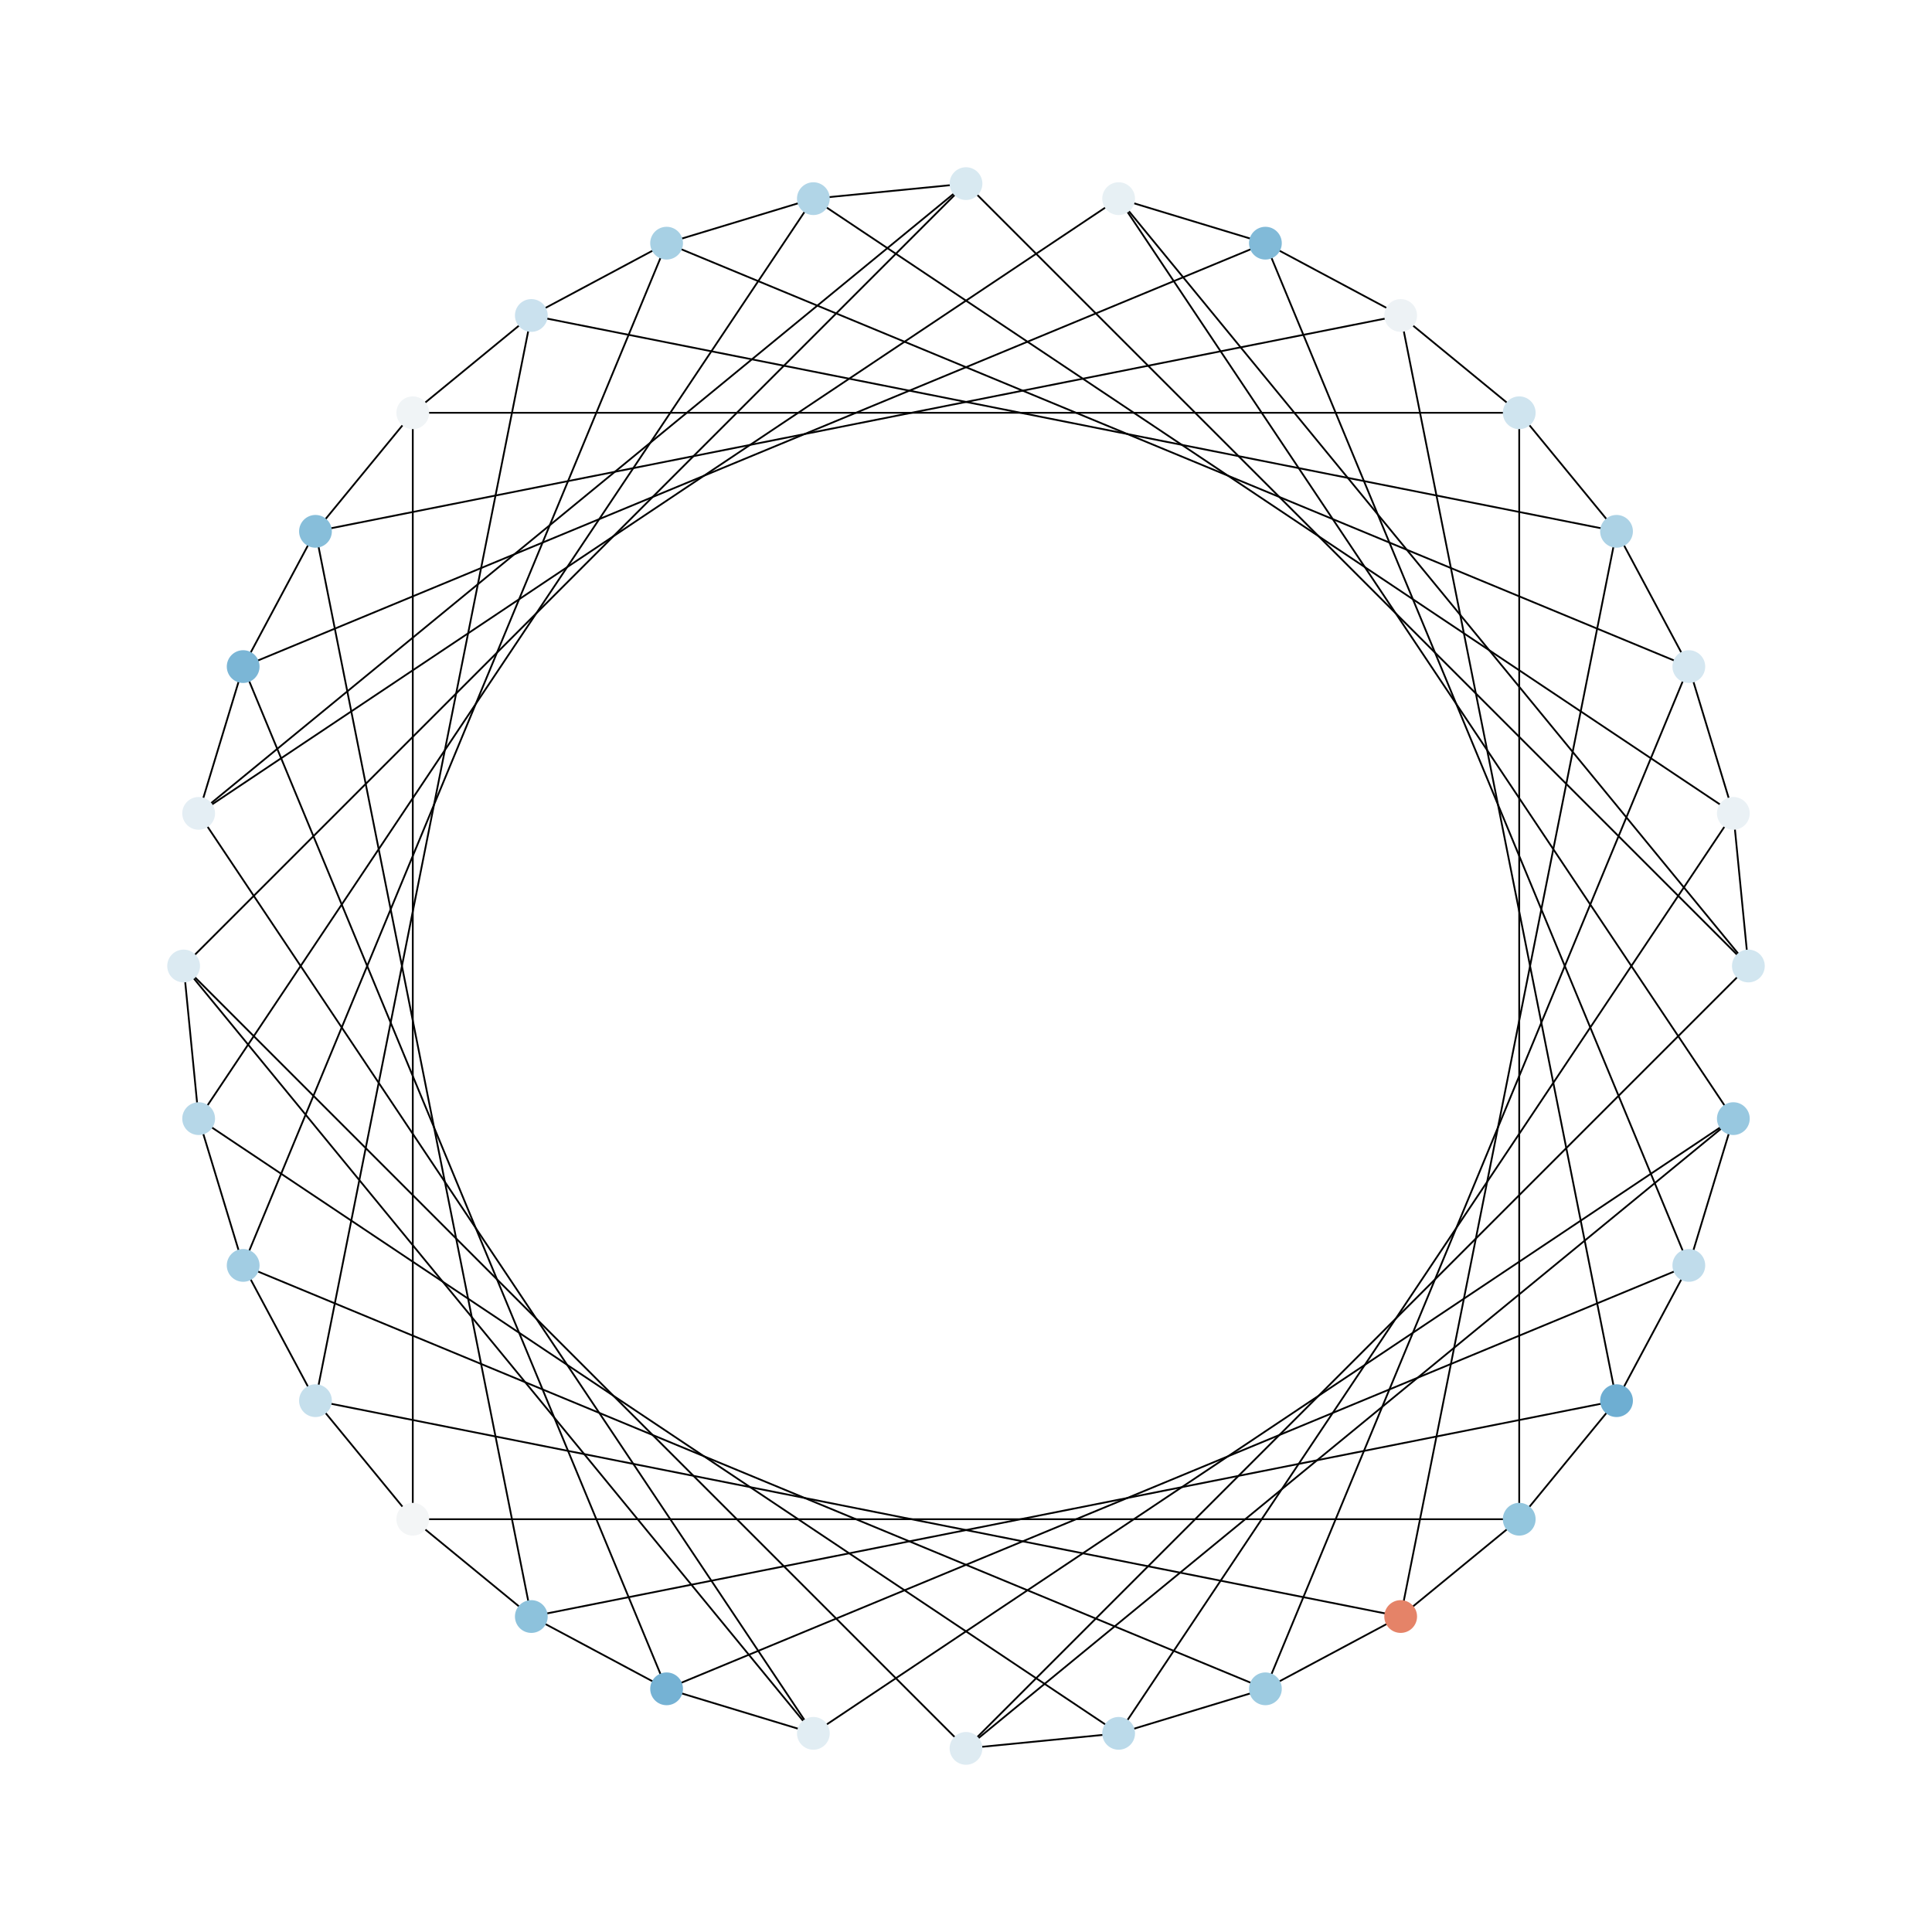
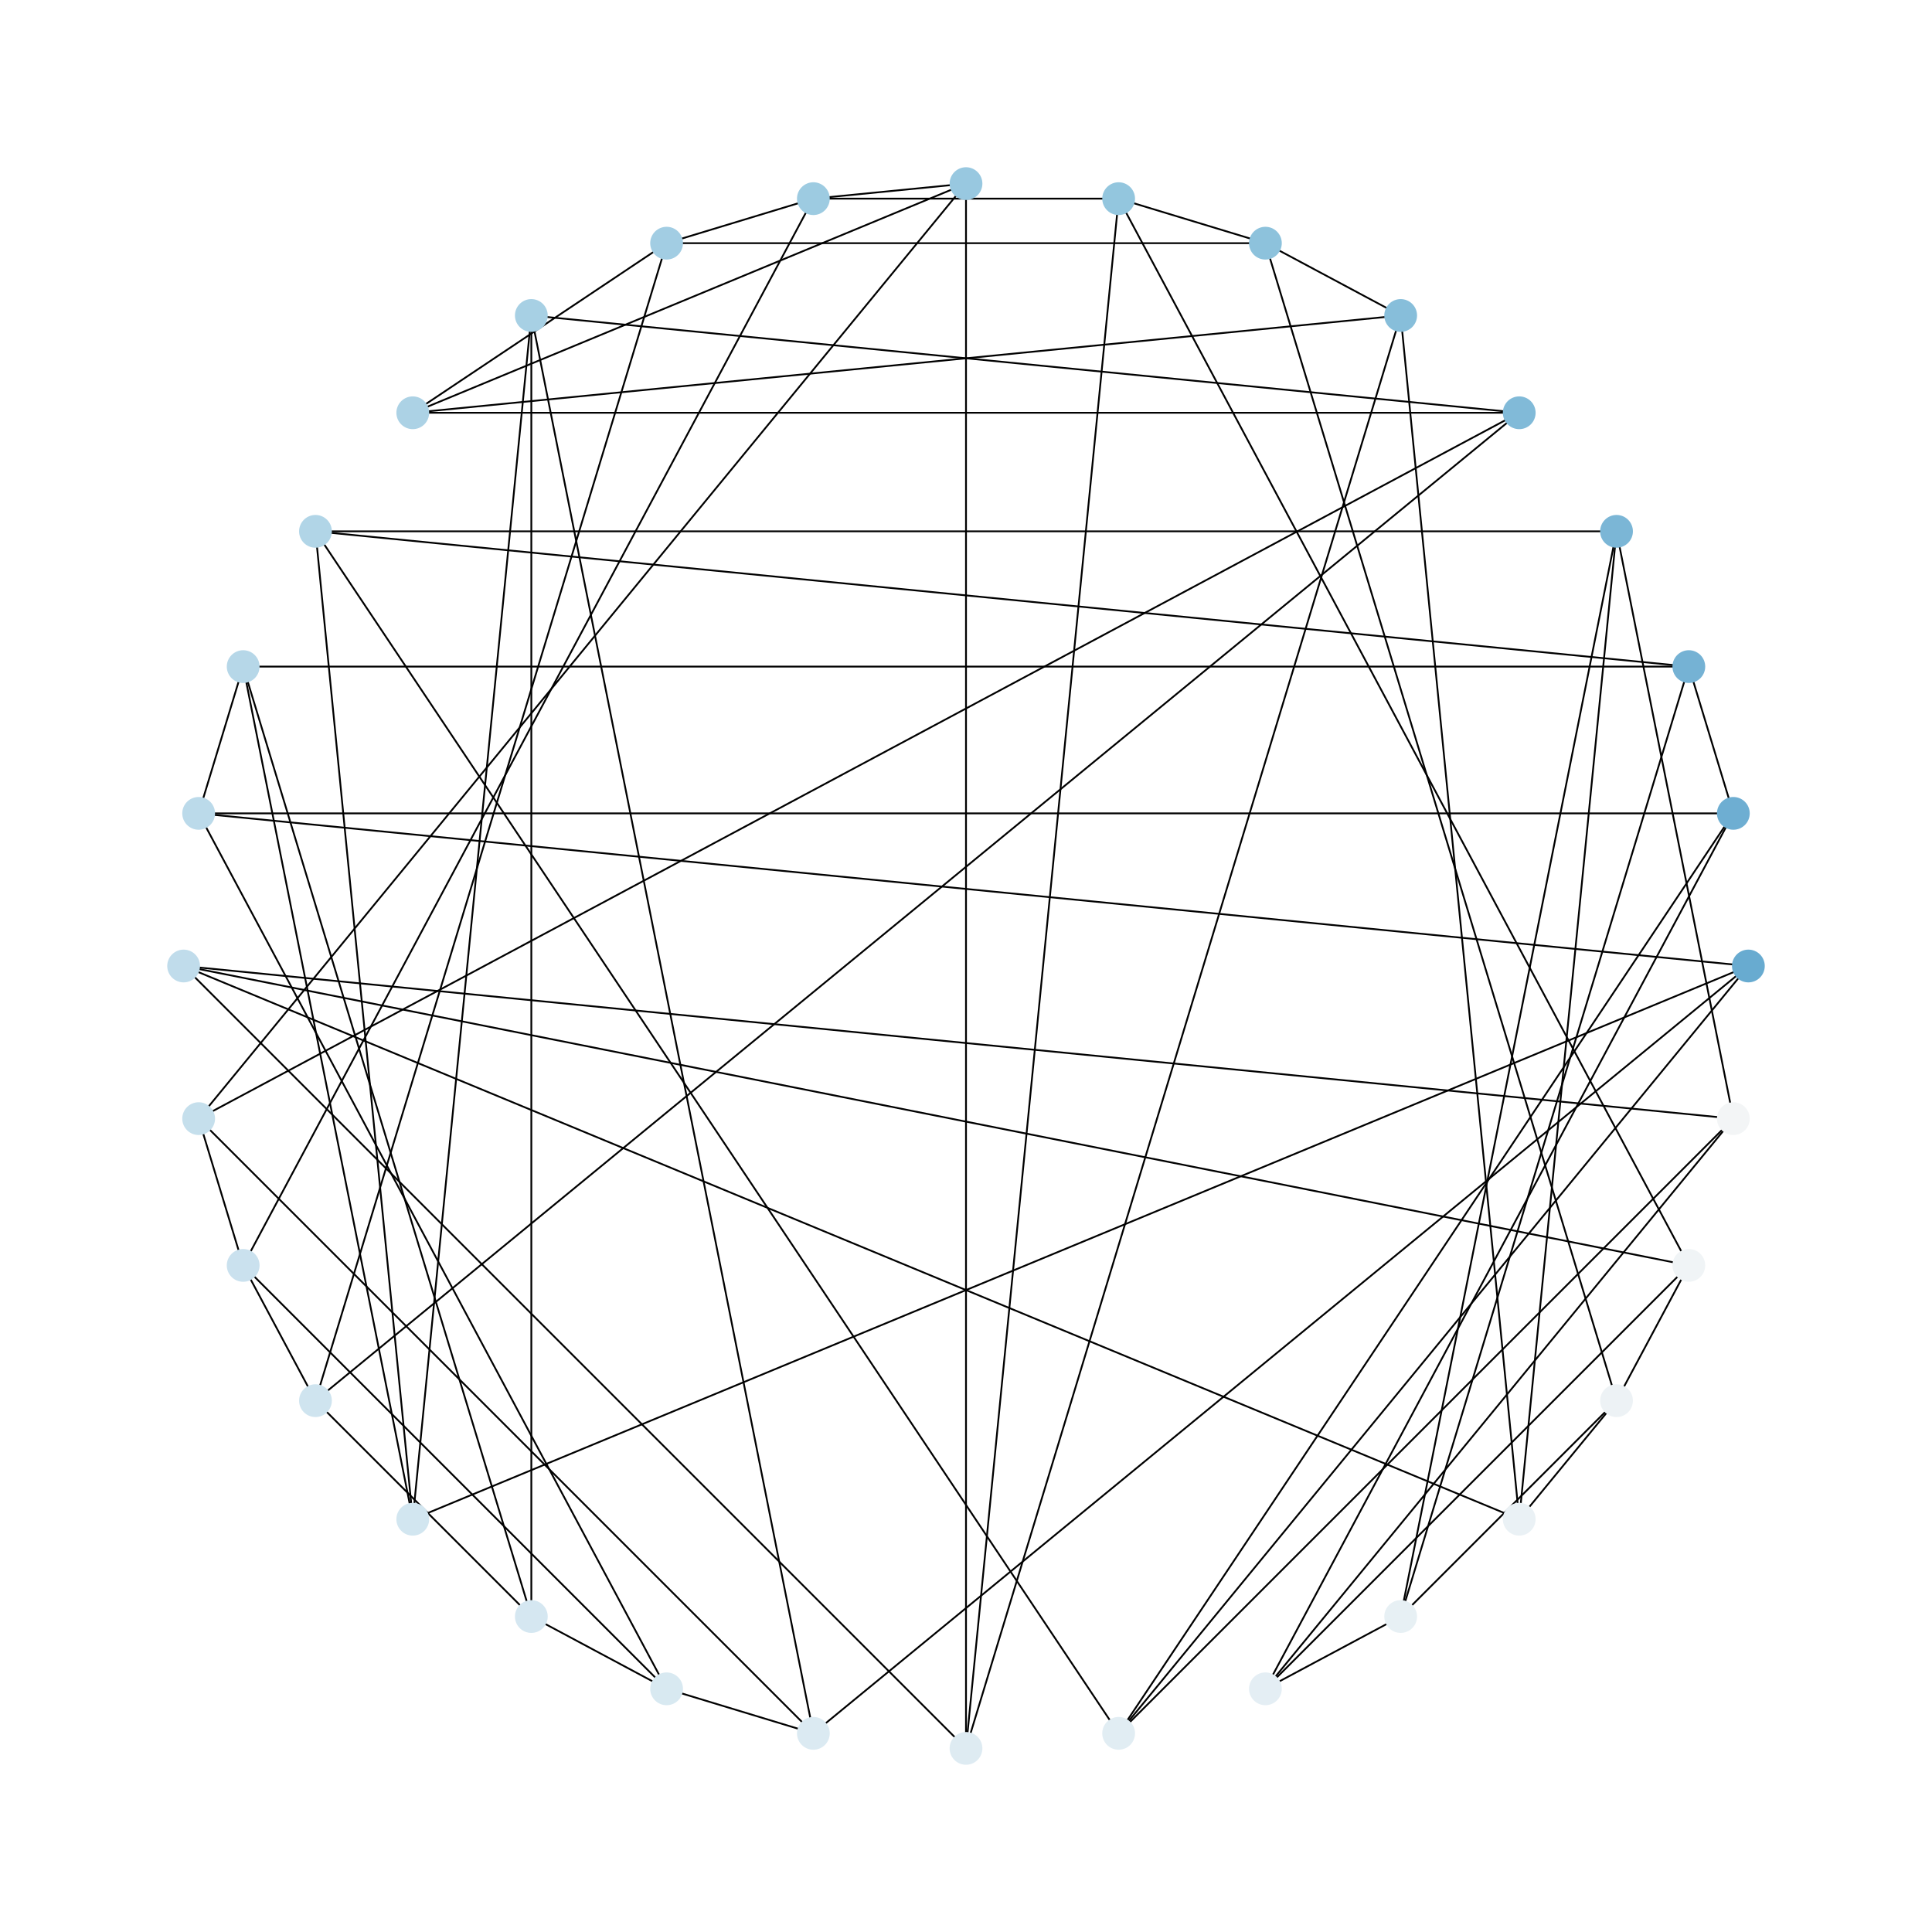
<svg xmlns="http://www.w3.org/2000/svg" xmlns:xlink="http://www.w3.org/1999/xlink" width="1080pt" height="1080pt" viewBox="0 0 1080 1080" version="1.1">
  <defs>
    <style type="text/css">*{stroke-linejoin: round; stroke-linecap: butt}</style>
  </defs>
  <g id="figure_1">
    <g id="patch_1">
      <path d="M 0 1080  L 1080 1080  L 1080 0  L 0 0  z " style="fill: #ffffff" />
    </g>
    <g id="axes_1">
      <g id="LineCollection_1">
-         <path d="M 977.355 540  L 540 102.645  " clip-path="url(#p65022d7629)" style="fill: none; stroke: #000000" />
-         <path d="M 977.355 540  L 540 977.355  " clip-path="url(#p65022d7629)" style="fill: none; stroke: #000000" />
-         <path d="M 977.355 540  L 968.952 454.676  " clip-path="url(#p65022d7629)" style="fill: none; stroke: #000000" />
-         <path d="M 977.355 540  L 625.324 111.048  " clip-path="url(#p65022d7629)" style="fill: none; stroke: #000000" />
-         <path d="M 968.952 454.676  L 454.676 111.048  " clip-path="url(#p65022d7629)" style="fill: none; stroke: #000000" />
-         <path d="M 968.952 454.676  L 625.324 968.952  " clip-path="url(#p65022d7629)" style="fill: none; stroke: #000000" />
-         <path d="M 968.952 454.676  L 944.064 372.631  " clip-path="url(#p65022d7629)" style="fill: none; stroke: #000000" />
-         <path d="M 944.064 372.631  L 372.631 135.936  " clip-path="url(#p65022d7629)" style="fill: none; stroke: #000000" />
-         <path d="M 944.064 372.631  L 707.369 944.064  " clip-path="url(#p65022d7629)" style="fill: none; stroke: #000000" />
-         <path d="M 944.064 372.631  L 903.648 297.018  " clip-path="url(#p65022d7629)" style="fill: none; stroke: #000000" />
-         <path d="M 903.648 297.018  L 297.018 176.352  " clip-path="url(#p65022d7629)" style="fill: none; stroke: #000000" />
-         <path d="M 903.648 297.018  L 782.982 903.648  " clip-path="url(#p65022d7629)" style="fill: none; stroke: #000000" />
-         <path d="M 903.648 297.018  L 849.257 230.743  " clip-path="url(#p65022d7629)" style="fill: none; stroke: #000000" />
-         <path d="M 849.257 230.743  L 230.743 230.743  " clip-path="url(#p65022d7629)" style="fill: none; stroke: #000000" />
-         <path d="M 849.257 230.743  L 849.257 849.257  " clip-path="url(#p65022d7629)" style="fill: none; stroke: #000000" />
-         <path d="M 849.257 230.743  L 782.982 176.352  " clip-path="url(#p65022d7629)" style="fill: none; stroke: #000000" />
-         <path d="M 782.982 176.352  L 176.352 297.018  " clip-path="url(#p65022d7629)" style="fill: none; stroke: #000000" />
-         <path d="M 782.982 176.352  L 903.648 782.982  " clip-path="url(#p65022d7629)" style="fill: none; stroke: #000000" />
-         <path d="M 782.982 176.352  L 707.369 135.936  " clip-path="url(#p65022d7629)" style="fill: none; stroke: #000000" />
-         <path d="M 707.369 135.936  L 135.936 372.631  " clip-path="url(#p65022d7629)" style="fill: none; stroke: #000000" />
-         <path d="M 707.369 135.936  L 944.064 707.369  " clip-path="url(#p65022d7629)" style="fill: none; stroke: #000000" />
-         <path d="M 707.369 135.936  L 625.324 111.048  " clip-path="url(#p65022d7629)" style="fill: none; stroke: #000000" />
-         <path d="M 625.324 111.048  L 111.048 454.676  " clip-path="url(#p65022d7629)" style="fill: none; stroke: #000000" />
-         <path d="M 625.324 111.048  L 968.952 625.324  " clip-path="url(#p65022d7629)" style="fill: none; stroke: #000000" />
-         <path d="M 540 102.645  L 102.645 540  " clip-path="url(#p65022d7629)" style="fill: none; stroke: #000000" />
-         <path d="M 540 102.645  L 454.676 111.048  " clip-path="url(#p65022d7629)" style="fill: none; stroke: #000000" />
-         <path d="M 540 102.645  L 111.048 454.676  " clip-path="url(#p65022d7629)" style="fill: none; stroke: #000000" />
-         <path d="M 454.676 111.048  L 111.048 625.324  " clip-path="url(#p65022d7629)" style="fill: none; stroke: #000000" />
-         <path d="M 454.676 111.048  L 372.631 135.936  " clip-path="url(#p65022d7629)" style="fill: none; stroke: #000000" />
-         <path d="M 372.631 135.936  L 135.936 707.369  " clip-path="url(#p65022d7629)" style="fill: none; stroke: #000000" />
-         <path d="M 372.631 135.936  L 297.018 176.352  " clip-path="url(#p65022d7629)" style="fill: none; stroke: #000000" />
-         <path d="M 297.018 176.352  L 176.352 782.982  " clip-path="url(#p65022d7629)" style="fill: none; stroke: #000000" />
-         <path d="M 297.018 176.352  L 230.743 230.743  " clip-path="url(#p65022d7629)" style="fill: none; stroke: #000000" />
-         <path d="M 230.743 230.743  L 230.743 849.257  " clip-path="url(#p65022d7629)" style="fill: none; stroke: #000000" />
-         <path d="M 230.743 230.743  L 176.352 297.018  " clip-path="url(#p65022d7629)" style="fill: none; stroke: #000000" />
-         <path d="M 176.352 297.018  L 297.018 903.648  " clip-path="url(#p65022d7629)" style="fill: none; stroke: #000000" />
-         <path d="M 176.352 297.018  L 135.936 372.631  " clip-path="url(#p65022d7629)" style="fill: none; stroke: #000000" />
-         <path d="M 135.936 372.631  L 372.631 944.064  " clip-path="url(#p65022d7629)" style="fill: none; stroke: #000000" />
-         <path d="M 135.936 372.631  L 111.048 454.676  " clip-path="url(#p65022d7629)" style="fill: none; stroke: #000000" />
-         <path d="M 111.048 454.676  L 454.676 968.952  " clip-path="url(#p65022d7629)" style="fill: none; stroke: #000000" />
-         <path d="M 102.645 540  L 540 977.355  " clip-path="url(#p65022d7629)" style="fill: none; stroke: #000000" />
-         <path d="M 102.645 540  L 111.048 625.324  " clip-path="url(#p65022d7629)" style="fill: none; stroke: #000000" />
-         <path d="M 102.645 540  L 454.676 968.952  " clip-path="url(#p65022d7629)" style="fill: none; stroke: #000000" />
-         <path d="M 111.048 625.324  L 625.324 968.952  " clip-path="url(#p65022d7629)" style="fill: none; stroke: #000000" />
-         <path d="M 111.048 625.324  L 135.936 707.369  " clip-path="url(#p65022d7629)" style="fill: none; stroke: #000000" />
-         <path d="M 135.936 707.369  L 707.369 944.064  " clip-path="url(#p65022d7629)" style="fill: none; stroke: #000000" />
-         <path d="M 135.936 707.369  L 176.352 782.982  " clip-path="url(#p65022d7629)" style="fill: none; stroke: #000000" />
-         <path d="M 176.352 782.982  L 782.982 903.648  " clip-path="url(#p65022d7629)" style="fill: none; stroke: #000000" />
-         <path d="M 176.352 782.982  L 230.743 849.257  " clip-path="url(#p65022d7629)" style="fill: none; stroke: #000000" />
-         <path d="M 230.743 849.257  L 849.257 849.257  " clip-path="url(#p65022d7629)" style="fill: none; stroke: #000000" />
-         <path d="M 230.743 849.257  L 297.018 903.648  " clip-path="url(#p65022d7629)" style="fill: none; stroke: #000000" />
-         <path d="M 297.018 903.648  L 903.648 782.982  " clip-path="url(#p65022d7629)" style="fill: none; stroke: #000000" />
-         <path d="M 297.018 903.648  L 372.631 944.064  " clip-path="url(#p65022d7629)" style="fill: none; stroke: #000000" />
-         <path d="M 372.631 944.064  L 944.064 707.369  " clip-path="url(#p65022d7629)" style="fill: none; stroke: #000000" />
-         <path d="M 372.631 944.064  L 454.676 968.952  " clip-path="url(#p65022d7629)" style="fill: none; stroke: #000000" />
-         <path d="M 454.676 968.952  L 968.952 625.324  " clip-path="url(#p65022d7629)" style="fill: none; stroke: #000000" />
-         <path d="M 540 977.355  L 625.324 968.952  " clip-path="url(#p65022d7629)" style="fill: none; stroke: #000000" />
-         <path d="M 540 977.355  L 968.952 625.324  " clip-path="url(#p65022d7629)" style="fill: none; stroke: #000000" />
-         <path d="M 625.324 968.952  L 707.369 944.064  " clip-path="url(#p65022d7629)" style="fill: none; stroke: #000000" />
-         <path d="M 707.369 944.064  L 782.982 903.648  " clip-path="url(#p65022d7629)" style="fill: none; stroke: #000000" />
-         <path d="M 782.982 903.648  L 849.257 849.257  " clip-path="url(#p65022d7629)" style="fill: none; stroke: #000000" />
-         <path d="M 849.257 849.257  L 903.648 782.982  " clip-path="url(#p65022d7629)" style="fill: none; stroke: #000000" />
-         <path d="M 903.648 782.982  L 944.064 707.369  " clip-path="url(#p65022d7629)" style="fill: none; stroke: #000000" />
-         <path d="M 944.064 707.369  L 968.952 625.324  " clip-path="url(#p65022d7629)" style="fill: none; stroke: #000000" />
+         <path d="M 230.743 230.743  L 372.631 135.936  " clip-path="url(#p68b8f569a1)" style="fill: none; stroke: #000000" />
+         <path d="M 230.743 230.743  L 540 102.645  " clip-path="url(#p68b8f569a1)" style="fill: none; stroke: #000000" />
+         <path d="M 230.743 230.743  L 849.257 230.743  " clip-path="url(#p68b8f569a1)" style="fill: none; stroke: #000000" />
+         <path d="M 230.743 230.743  L 782.982 176.352  " clip-path="url(#p68b8f569a1)" style="fill: none; stroke: #000000" />
+         <path d="M 849.257 230.743  L 176.352 782.982  " clip-path="url(#p68b8f569a1)" style="fill: none; stroke: #000000" />
+         <path d="M 849.257 230.743  L 111.048 625.324  " clip-path="url(#p68b8f569a1)" style="fill: none; stroke: #000000" />
+         <path d="M 849.257 230.743  L 297.018 176.352  " clip-path="url(#p68b8f569a1)" style="fill: none; stroke: #000000" />
+         <path d="M 297.018 176.352  L 297.018 903.648  " clip-path="url(#p68b8f569a1)" style="fill: none; stroke: #000000" />
+         <path d="M 297.018 176.352  L 454.676 968.952  " clip-path="url(#p68b8f569a1)" style="fill: none; stroke: #000000" />
+         <path d="M 297.018 176.352  L 230.743 849.257  " clip-path="url(#p68b8f569a1)" style="fill: none; stroke: #000000" />
+         <path d="M 230.743 849.257  L 135.936 372.631  " clip-path="url(#p68b8f569a1)" style="fill: none; stroke: #000000" />
+         <path d="M 230.743 849.257  L 977.355 540  " clip-path="url(#p68b8f569a1)" style="fill: none; stroke: #000000" />
+         <path d="M 230.743 849.257  L 176.352 297.018  " clip-path="url(#p68b8f569a1)" style="fill: none; stroke: #000000" />
+         <path d="M 176.352 297.018  L 944.064 372.631  " clip-path="url(#p68b8f569a1)" style="fill: none; stroke: #000000" />
+         <path d="M 176.352 297.018  L 625.324 968.952  " clip-path="url(#p68b8f569a1)" style="fill: none; stroke: #000000" />
+         <path d="M 176.352 297.018  L 903.648 297.018  " clip-path="url(#p68b8f569a1)" style="fill: none; stroke: #000000" />
+         <path d="M 903.648 297.018  L 782.982 903.648  " clip-path="url(#p68b8f569a1)" style="fill: none; stroke: #000000" />
+         <path d="M 903.648 297.018  L 968.952 625.324  " clip-path="url(#p68b8f569a1)" style="fill: none; stroke: #000000" />
+         <path d="M 903.648 297.018  L 849.257 849.257  " clip-path="url(#p68b8f569a1)" style="fill: none; stroke: #000000" />
+         <path d="M 849.257 849.257  L 903.648 782.982  " clip-path="url(#p68b8f569a1)" style="fill: none; stroke: #000000" />
+         <path d="M 849.257 849.257  L 102.645 540  " clip-path="url(#p68b8f569a1)" style="fill: none; stroke: #000000" />
+         <path d="M 849.257 849.257  L 782.982 176.352  " clip-path="url(#p68b8f569a1)" style="fill: none; stroke: #000000" />
+         <path d="M 782.982 176.352  L 707.369 135.936  " clip-path="url(#p68b8f569a1)" style="fill: none; stroke: #000000" />
+         <path d="M 782.982 176.352  L 540 977.355  " clip-path="url(#p68b8f569a1)" style="fill: none; stroke: #000000" />
+         <path d="M 372.631 135.936  L 454.676 111.048  " clip-path="url(#p68b8f569a1)" style="fill: none; stroke: #000000" />
+         <path d="M 372.631 135.936  L 176.352 782.982  " clip-path="url(#p68b8f569a1)" style="fill: none; stroke: #000000" />
+         <path d="M 372.631 135.936  L 707.369 135.936  " clip-path="url(#p68b8f569a1)" style="fill: none; stroke: #000000" />
+         <path d="M 176.352 782.982  L 135.936 707.369  " clip-path="url(#p68b8f569a1)" style="fill: none; stroke: #000000" />
+         <path d="M 176.352 782.982  L 297.018 903.648  " clip-path="url(#p68b8f569a1)" style="fill: none; stroke: #000000" />
+         <path d="M 297.018 903.648  L 372.631 944.064  " clip-path="url(#p68b8f569a1)" style="fill: none; stroke: #000000" />
+         <path d="M 297.018 903.648  L 135.936 372.631  " clip-path="url(#p68b8f569a1)" style="fill: none; stroke: #000000" />
+         <path d="M 135.936 372.631  L 111.048 454.676  " clip-path="url(#p68b8f569a1)" style="fill: none; stroke: #000000" />
+         <path d="M 135.936 372.631  L 944.064 372.631  " clip-path="url(#p68b8f569a1)" style="fill: none; stroke: #000000" />
+         <path d="M 944.064 372.631  L 968.952 454.676  " clip-path="url(#p68b8f569a1)" style="fill: none; stroke: #000000" />
+         <path d="M 944.064 372.631  L 782.982 903.648  " clip-path="url(#p68b8f569a1)" style="fill: none; stroke: #000000" />
+         <path d="M 782.982 903.648  L 707.369 944.064  " clip-path="url(#p68b8f569a1)" style="fill: none; stroke: #000000" />
+         <path d="M 782.982 903.648  L 903.648 782.982  " clip-path="url(#p68b8f569a1)" style="fill: none; stroke: #000000" />
+         <path d="M 903.648 782.982  L 944.064 707.369  " clip-path="url(#p68b8f569a1)" style="fill: none; stroke: #000000" />
+         <path d="M 903.648 782.982  L 707.369 135.936  " clip-path="url(#p68b8f569a1)" style="fill: none; stroke: #000000" />
+         <path d="M 707.369 135.936  L 625.324 111.048  " clip-path="url(#p68b8f569a1)" style="fill: none; stroke: #000000" />
+         <path d="M 454.676 111.048  L 540 102.645  " clip-path="url(#p68b8f569a1)" style="fill: none; stroke: #000000" />
+         <path d="M 454.676 111.048  L 135.936 707.369  " clip-path="url(#p68b8f569a1)" style="fill: none; stroke: #000000" />
+         <path d="M 454.676 111.048  L 625.324 111.048  " clip-path="url(#p68b8f569a1)" style="fill: none; stroke: #000000" />
+         <path d="M 135.936 707.369  L 111.048 625.324  " clip-path="url(#p68b8f569a1)" style="fill: none; stroke: #000000" />
+         <path d="M 135.936 707.369  L 372.631 944.064  " clip-path="url(#p68b8f569a1)" style="fill: none; stroke: #000000" />
+         <path d="M 372.631 944.064  L 454.676 968.952  " clip-path="url(#p68b8f569a1)" style="fill: none; stroke: #000000" />
+         <path d="M 372.631 944.064  L 111.048 454.676  " clip-path="url(#p68b8f569a1)" style="fill: none; stroke: #000000" />
+         <path d="M 111.048 454.676  L 977.355 540  " clip-path="url(#p68b8f569a1)" style="fill: none; stroke: #000000" />
+         <path d="M 111.048 454.676  L 968.952 454.676  " clip-path="url(#p68b8f569a1)" style="fill: none; stroke: #000000" />
+         <path d="M 968.952 454.676  L 625.324 968.952  " clip-path="url(#p68b8f569a1)" style="fill: none; stroke: #000000" />
+         <path d="M 968.952 454.676  L 707.369 944.064  " clip-path="url(#p68b8f569a1)" style="fill: none; stroke: #000000" />
+         <path d="M 707.369 944.064  L 968.952 625.324  " clip-path="url(#p68b8f569a1)" style="fill: none; stroke: #000000" />
+         <path d="M 707.369 944.064  L 944.064 707.369  " clip-path="url(#p68b8f569a1)" style="fill: none; stroke: #000000" />
+         <path d="M 944.064 707.369  L 102.645 540  " clip-path="url(#p68b8f569a1)" style="fill: none; stroke: #000000" />
+         <path d="M 944.064 707.369  L 625.324 111.048  " clip-path="url(#p68b8f569a1)" style="fill: none; stroke: #000000" />
+         <path d="M 625.324 111.048  L 540 977.355  " clip-path="url(#p68b8f569a1)" style="fill: none; stroke: #000000" />
+         <path d="M 540 102.645  L 111.048 625.324  " clip-path="url(#p68b8f569a1)" style="fill: none; stroke: #000000" />
+         <path d="M 540 102.645  L 540 977.355  " clip-path="url(#p68b8f569a1)" style="fill: none; stroke: #000000" />
+         <path d="M 111.048 625.324  L 454.676 968.952  " clip-path="url(#p68b8f569a1)" style="fill: none; stroke: #000000" />
+         <path d="M 454.676 968.952  L 977.355 540  " clip-path="url(#p68b8f569a1)" style="fill: none; stroke: #000000" />
+         <path d="M 977.355 540  L 625.324 968.952  " clip-path="url(#p68b8f569a1)" style="fill: none; stroke: #000000" />
+         <path d="M 625.324 968.952  L 968.952 625.324  " clip-path="url(#p68b8f569a1)" style="fill: none; stroke: #000000" />
+         <path d="M 968.952 625.324  L 102.645 540  " clip-path="url(#p68b8f569a1)" style="fill: none; stroke: #000000" />
+         <path d="M 102.645 540  L 540 977.355  " clip-path="url(#p68b8f569a1)" style="fill: none; stroke: #000000" />
      </g>
      <g id="PathCollection_1">
        <defs>
-           <path id="C0_0_59c1677ae7" d="M 0 8.66  C 2.297 8.66 4.5 7.748 6.124 6.124  C 7.748 4.5 8.66 2.297 8.66 -0  C 8.66 -2.297 7.748 -4.5 6.124 -6.124  C 4.5 -7.748 2.297 -8.66 0 -8.66  C -2.297 -8.66 -4.5 -7.748 -6.124 -6.124  C -7.748 -4.5 -8.66 -2.297 -8.66 0  C -8.66 2.297 -7.748 4.5 -6.124 6.124  C -4.5 7.748 -2.297 8.66 0 8.66  z " />
+           <path id="C0_0_8766b7df7a" d="M 0 8.66  C 2.297 8.66 4.5 7.748 6.124 6.124  C 7.748 4.5 8.66 2.297 8.66 -0  C 8.66 -2.297 7.748 -4.5 6.124 -6.124  C 4.5 -7.748 2.297 -8.66 0 -8.66  C -2.297 -8.66 -4.5 -7.748 -6.124 -6.124  C -7.748 -4.5 -8.66 -2.297 -8.66 0  C -8.66 2.297 -7.748 4.5 -6.124 6.124  C -4.5 7.748 -2.297 8.66 0 8.66  z " />
        </defs>
-         <g clip-path="url(#p65022d7629)">
-           <use xlink:href="#C0_0_59c1677ae7" x="977.355" y="540" style="fill: #d2e6f0; stroke: #d2e6f0" />
+         <g clip-path="url(#p68b8f569a1)">
+           <use xlink:href="#C0_0_8766b7df7a" x="230.743" y="230.743" style="fill: #acd2e5; stroke: #acd2e5" />
        </g>
-         <g clip-path="url(#p65022d7629)">
-           <use xlink:href="#C0_0_59c1677ae7" x="968.952" y="454.676" style="fill: #eaf1f5; stroke: #eaf1f5" />
+         <g clip-path="url(#p68b8f569a1)">
+           <use xlink:href="#C0_0_8766b7df7a" x="849.257" y="230.743" style="fill: #81bad8; stroke: #81bad8" />
        </g>
-         <g clip-path="url(#p65022d7629)">
-           <use xlink:href="#C0_0_59c1677ae7" x="944.064" y="372.631" style="fill: #d5e7f1; stroke: #d5e7f1" />
+         <g clip-path="url(#p68b8f569a1)">
+           <use xlink:href="#C0_0_8766b7df7a" x="297.018" y="176.352" style="fill: #a7d0e4; stroke: #a7d0e4" />
        </g>
-         <g clip-path="url(#p65022d7629)">
-           <use xlink:href="#C0_0_59c1677ae7" x="903.648" y="297.018" style="fill: #acd2e5; stroke: #acd2e5" />
+         <g clip-path="url(#p68b8f569a1)">
+           <use xlink:href="#C0_0_8766b7df7a" x="230.743" y="849.257" style="fill: #d2e6f0; stroke: #d2e6f0" />
        </g>
-         <g clip-path="url(#p65022d7629)">
-           <use xlink:href="#C0_0_59c1677ae7" x="849.257" y="230.743" style="fill: #cfe4ef; stroke: #cfe4ef" />
+         <g clip-path="url(#p68b8f569a1)">
+           <use xlink:href="#C0_0_8766b7df7a" x="176.352" y="297.018" style="fill: #b1d5e7; stroke: #b1d5e7" />
        </g>
-         <g clip-path="url(#p65022d7629)">
-           <use xlink:href="#C0_0_59c1677ae7" x="782.982" y="176.352" style="fill: #edf2f5; stroke: #edf2f5" />
+         <g clip-path="url(#p68b8f569a1)">
+           <use xlink:href="#C0_0_8766b7df7a" x="903.648" y="297.018" style="fill: #7bb6d6; stroke: #7bb6d6" />
        </g>
-         <g clip-path="url(#p65022d7629)">
-           <use xlink:href="#C0_0_59c1677ae7" x="707.369" y="135.936" style="fill: #81bad8; stroke: #81bad8" />
+         <g clip-path="url(#p68b8f569a1)">
+           <use xlink:href="#C0_0_8766b7df7a" x="849.257" y="849.257" style="fill: #eaf1f5; stroke: #eaf1f5" />
        </g>
-         <g clip-path="url(#p65022d7629)">
-           <use xlink:href="#C0_0_59c1677ae7" x="625.324" y="111.048" style="fill: #e7f0f4; stroke: #e7f0f4" />
+         <g clip-path="url(#p68b8f569a1)">
+           <use xlink:href="#C0_0_8766b7df7a" x="782.982" y="176.352" style="fill: #87beda; stroke: #87beda" />
        </g>
-         <g clip-path="url(#p65022d7629)">
-           <use xlink:href="#C0_0_59c1677ae7" x="540" y="102.645" style="fill: #d8e9f1; stroke: #d8e9f1" />
+         <g clip-path="url(#p68b8f569a1)">
+           <use xlink:href="#C0_0_8766b7df7a" x="372.631" y="135.936" style="fill: #a2cde3; stroke: #a2cde3" />
        </g>
-         <g clip-path="url(#p65022d7629)">
-           <use xlink:href="#C0_0_59c1677ae7" x="454.676" y="111.048" style="fill: #b1d5e7; stroke: #b1d5e7" />
+         <g clip-path="url(#p68b8f569a1)">
+           <use xlink:href="#C0_0_8766b7df7a" x="176.352" y="782.982" style="fill: #cfe4ef; stroke: #cfe4ef" />
        </g>
-         <g clip-path="url(#p65022d7629)">
-           <use xlink:href="#C0_0_59c1677ae7" x="372.631" y="135.936" style="fill: #a7d0e4; stroke: #a7d0e4" />
+         <g clip-path="url(#p68b8f569a1)">
+           <use xlink:href="#C0_0_8766b7df7a" x="297.018" y="903.648" style="fill: #d5e7f1; stroke: #d5e7f1" />
        </g>
-         <g clip-path="url(#p65022d7629)">
-           <use xlink:href="#C0_0_59c1677ae7" x="297.018" y="176.352" style="fill: #cae1ee; stroke: #cae1ee" />
+         <g clip-path="url(#p68b8f569a1)">
+           <use xlink:href="#C0_0_8766b7df7a" x="135.936" y="372.631" style="fill: #b6d7e8; stroke: #b6d7e8" />
        </g>
-         <g clip-path="url(#p65022d7629)">
-           <use xlink:href="#C0_0_59c1677ae7" x="230.743" y="230.743" style="fill: #f0f4f6; stroke: #f0f4f6" />
+         <g clip-path="url(#p68b8f569a1)">
+           <use xlink:href="#C0_0_8766b7df7a" x="944.064" y="372.631" style="fill: #75b2d4; stroke: #75b2d4" />
        </g>
-         <g clip-path="url(#p65022d7629)">
-           <use xlink:href="#C0_0_59c1677ae7" x="176.352" y="297.018" style="fill: #87beda; stroke: #87beda" />
+         <g clip-path="url(#p68b8f569a1)">
+           <use xlink:href="#C0_0_8766b7df7a" x="782.982" y="903.648" style="fill: #e7f0f4; stroke: #e7f0f4" />
        </g>
-         <g clip-path="url(#p65022d7629)">
-           <use xlink:href="#C0_0_59c1677ae7" x="135.936" y="372.631" style="fill: #7bb6d6; stroke: #7bb6d6" />
+         <g clip-path="url(#p68b8f569a1)">
+           <use xlink:href="#C0_0_8766b7df7a" x="903.648" y="782.982" style="fill: #edf2f5; stroke: #edf2f5" />
        </g>
-         <g clip-path="url(#p65022d7629)">
-           <use xlink:href="#C0_0_59c1677ae7" x="111.048" y="454.676" style="fill: #e4eef4; stroke: #e4eef4" />
+         <g clip-path="url(#p68b8f569a1)">
+           <use xlink:href="#C0_0_8766b7df7a" x="707.369" y="135.936" style="fill: #8dc2dc; stroke: #8dc2dc" />
        </g>
-         <g clip-path="url(#p65022d7629)">
-           <use xlink:href="#C0_0_59c1677ae7" x="102.645" y="540" style="fill: #dbeaf2; stroke: #dbeaf2" />
+         <g clip-path="url(#p68b8f569a1)">
+           <use xlink:href="#C0_0_8766b7df7a" x="454.676" y="111.048" style="fill: #9dcbe1; stroke: #9dcbe1" />
        </g>
-         <g clip-path="url(#p65022d7629)">
-           <use xlink:href="#C0_0_59c1677ae7" x="111.048" y="625.324" style="fill: #b6d7e8; stroke: #b6d7e8" />
+         <g clip-path="url(#p68b8f569a1)">
+           <use xlink:href="#C0_0_8766b7df7a" x="135.936" y="707.369" style="fill: #cae1ee; stroke: #cae1ee" />
        </g>
-         <g clip-path="url(#p65022d7629)">
-           <use xlink:href="#C0_0_59c1677ae7" x="135.936" y="707.369" style="fill: #a2cde3; stroke: #a2cde3" />
+         <g clip-path="url(#p68b8f569a1)">
+           <use xlink:href="#C0_0_8766b7df7a" x="372.631" y="944.064" style="fill: #d8e9f1; stroke: #d8e9f1" />
        </g>
-         <g clip-path="url(#p65022d7629)">
-           <use xlink:href="#C0_0_59c1677ae7" x="176.352" y="782.982" style="fill: #c5dfec; stroke: #c5dfec" />
+         <g clip-path="url(#p68b8f569a1)">
+           <use xlink:href="#C0_0_8766b7df7a" x="111.048" y="454.676" style="fill: #bbdaea; stroke: #bbdaea" />
        </g>
-         <g clip-path="url(#p65022d7629)">
-           <use xlink:href="#C0_0_59c1677ae7" x="230.743" y="849.257" style="fill: #f3f5f6; stroke: #f3f5f6" />
+         <g clip-path="url(#p68b8f569a1)">
+           <use xlink:href="#C0_0_8766b7df7a" x="968.952" y="454.676" style="fill: #6eaed2; stroke: #6eaed2" />
        </g>
-         <g clip-path="url(#p65022d7629)">
-           <use xlink:href="#C0_0_59c1677ae7" x="297.018" y="903.648" style="fill: #8dc2dc; stroke: #8dc2dc" />
+         <g clip-path="url(#p68b8f569a1)">
+           <use xlink:href="#C0_0_8766b7df7a" x="707.369" y="944.064" style="fill: #e4eef4; stroke: #e4eef4" />
        </g>
-         <g clip-path="url(#p65022d7629)">
-           <use xlink:href="#C0_0_59c1677ae7" x="372.631" y="944.064" style="fill: #75b2d4; stroke: #75b2d4" />
+         <g clip-path="url(#p68b8f569a1)">
+           <use xlink:href="#C0_0_8766b7df7a" x="944.064" y="707.369" style="fill: #f0f4f6; stroke: #f0f4f6" />
        </g>
-         <g clip-path="url(#p65022d7629)">
-           <use xlink:href="#C0_0_59c1677ae7" x="454.676" y="968.952" style="fill: #e1edf3; stroke: #e1edf3" />
+         <g clip-path="url(#p68b8f569a1)">
+           <use xlink:href="#C0_0_8766b7df7a" x="625.324" y="111.048" style="fill: #93c6de; stroke: #93c6de" />
        </g>
-         <g clip-path="url(#p65022d7629)">
-           <use xlink:href="#C0_0_59c1677ae7" x="540" y="977.355" style="fill: #deebf2; stroke: #deebf2" />
+         <g clip-path="url(#p68b8f569a1)">
+           <use xlink:href="#C0_0_8766b7df7a" x="540" y="102.645" style="fill: #98c8e0; stroke: #98c8e0" />
        </g>
-         <g clip-path="url(#p65022d7629)">
-           <use xlink:href="#C0_0_59c1677ae7" x="625.324" y="968.952" style="fill: #bbdaea; stroke: #bbdaea" />
+         <g clip-path="url(#p68b8f569a1)">
+           <use xlink:href="#C0_0_8766b7df7a" x="111.048" y="625.324" style="fill: #c5dfec; stroke: #c5dfec" />
        </g>
-         <g clip-path="url(#p65022d7629)">
-           <use xlink:href="#C0_0_59c1677ae7" x="707.369" y="944.064" style="fill: #9dcbe1; stroke: #9dcbe1" />
+         <g clip-path="url(#p68b8f569a1)">
+           <use xlink:href="#C0_0_8766b7df7a" x="454.676" y="968.952" style="fill: #dbeaf2; stroke: #dbeaf2" />
        </g>
-         <g clip-path="url(#p65022d7629)">
-           <use xlink:href="#C0_0_59c1677ae7" x="782.982" y="903.648" style="fill: #e58368; stroke: #e58368" />
+         <g clip-path="url(#p68b8f569a1)">
+           <use xlink:href="#C0_0_8766b7df7a" x="977.355" y="540" style="fill: #68abd0; stroke: #68abd0" />
        </g>
-         <g clip-path="url(#p65022d7629)">
-           <use xlink:href="#C0_0_59c1677ae7" x="849.257" y="849.257" style="fill: #93c6de; stroke: #93c6de" />
+         <g clip-path="url(#p68b8f569a1)">
+           <use xlink:href="#C0_0_8766b7df7a" x="625.324" y="968.952" style="fill: #e1edf3; stroke: #e1edf3" />
        </g>
-         <g clip-path="url(#p65022d7629)">
-           <use xlink:href="#C0_0_59c1677ae7" x="903.648" y="782.982" style="fill: #6eaed2; stroke: #6eaed2" />
+         <g clip-path="url(#p68b8f569a1)">
+           <use xlink:href="#C0_0_8766b7df7a" x="968.952" y="625.324" style="fill: #f3f5f6; stroke: #f3f5f6" />
        </g>
-         <g clip-path="url(#p65022d7629)">
-           <use xlink:href="#C0_0_59c1677ae7" x="944.064" y="707.369" style="fill: #c0dceb; stroke: #c0dceb" />
+         <g clip-path="url(#p68b8f569a1)">
+           <use xlink:href="#C0_0_8766b7df7a" x="102.645" y="540" style="fill: #c0dceb; stroke: #c0dceb" />
        </g>
-         <g clip-path="url(#p65022d7629)">
-           <use xlink:href="#C0_0_59c1677ae7" x="968.952" y="625.324" style="fill: #98c8e0; stroke: #98c8e0" />
+         <g clip-path="url(#p68b8f569a1)">
+           <use xlink:href="#C0_0_8766b7df7a" x="540" y="977.355" style="fill: #deebf2; stroke: #deebf2" />
        </g>
      </g>
    </g>
  </g>
  <defs>
-     <clipPath id="p65022d7629">
+     <clipPath id="p68b8f569a1">
      <rect x="10.8" y="10.8" width="1058.4" height="1058.4" />
    </clipPath>
  </defs>
</svg>
